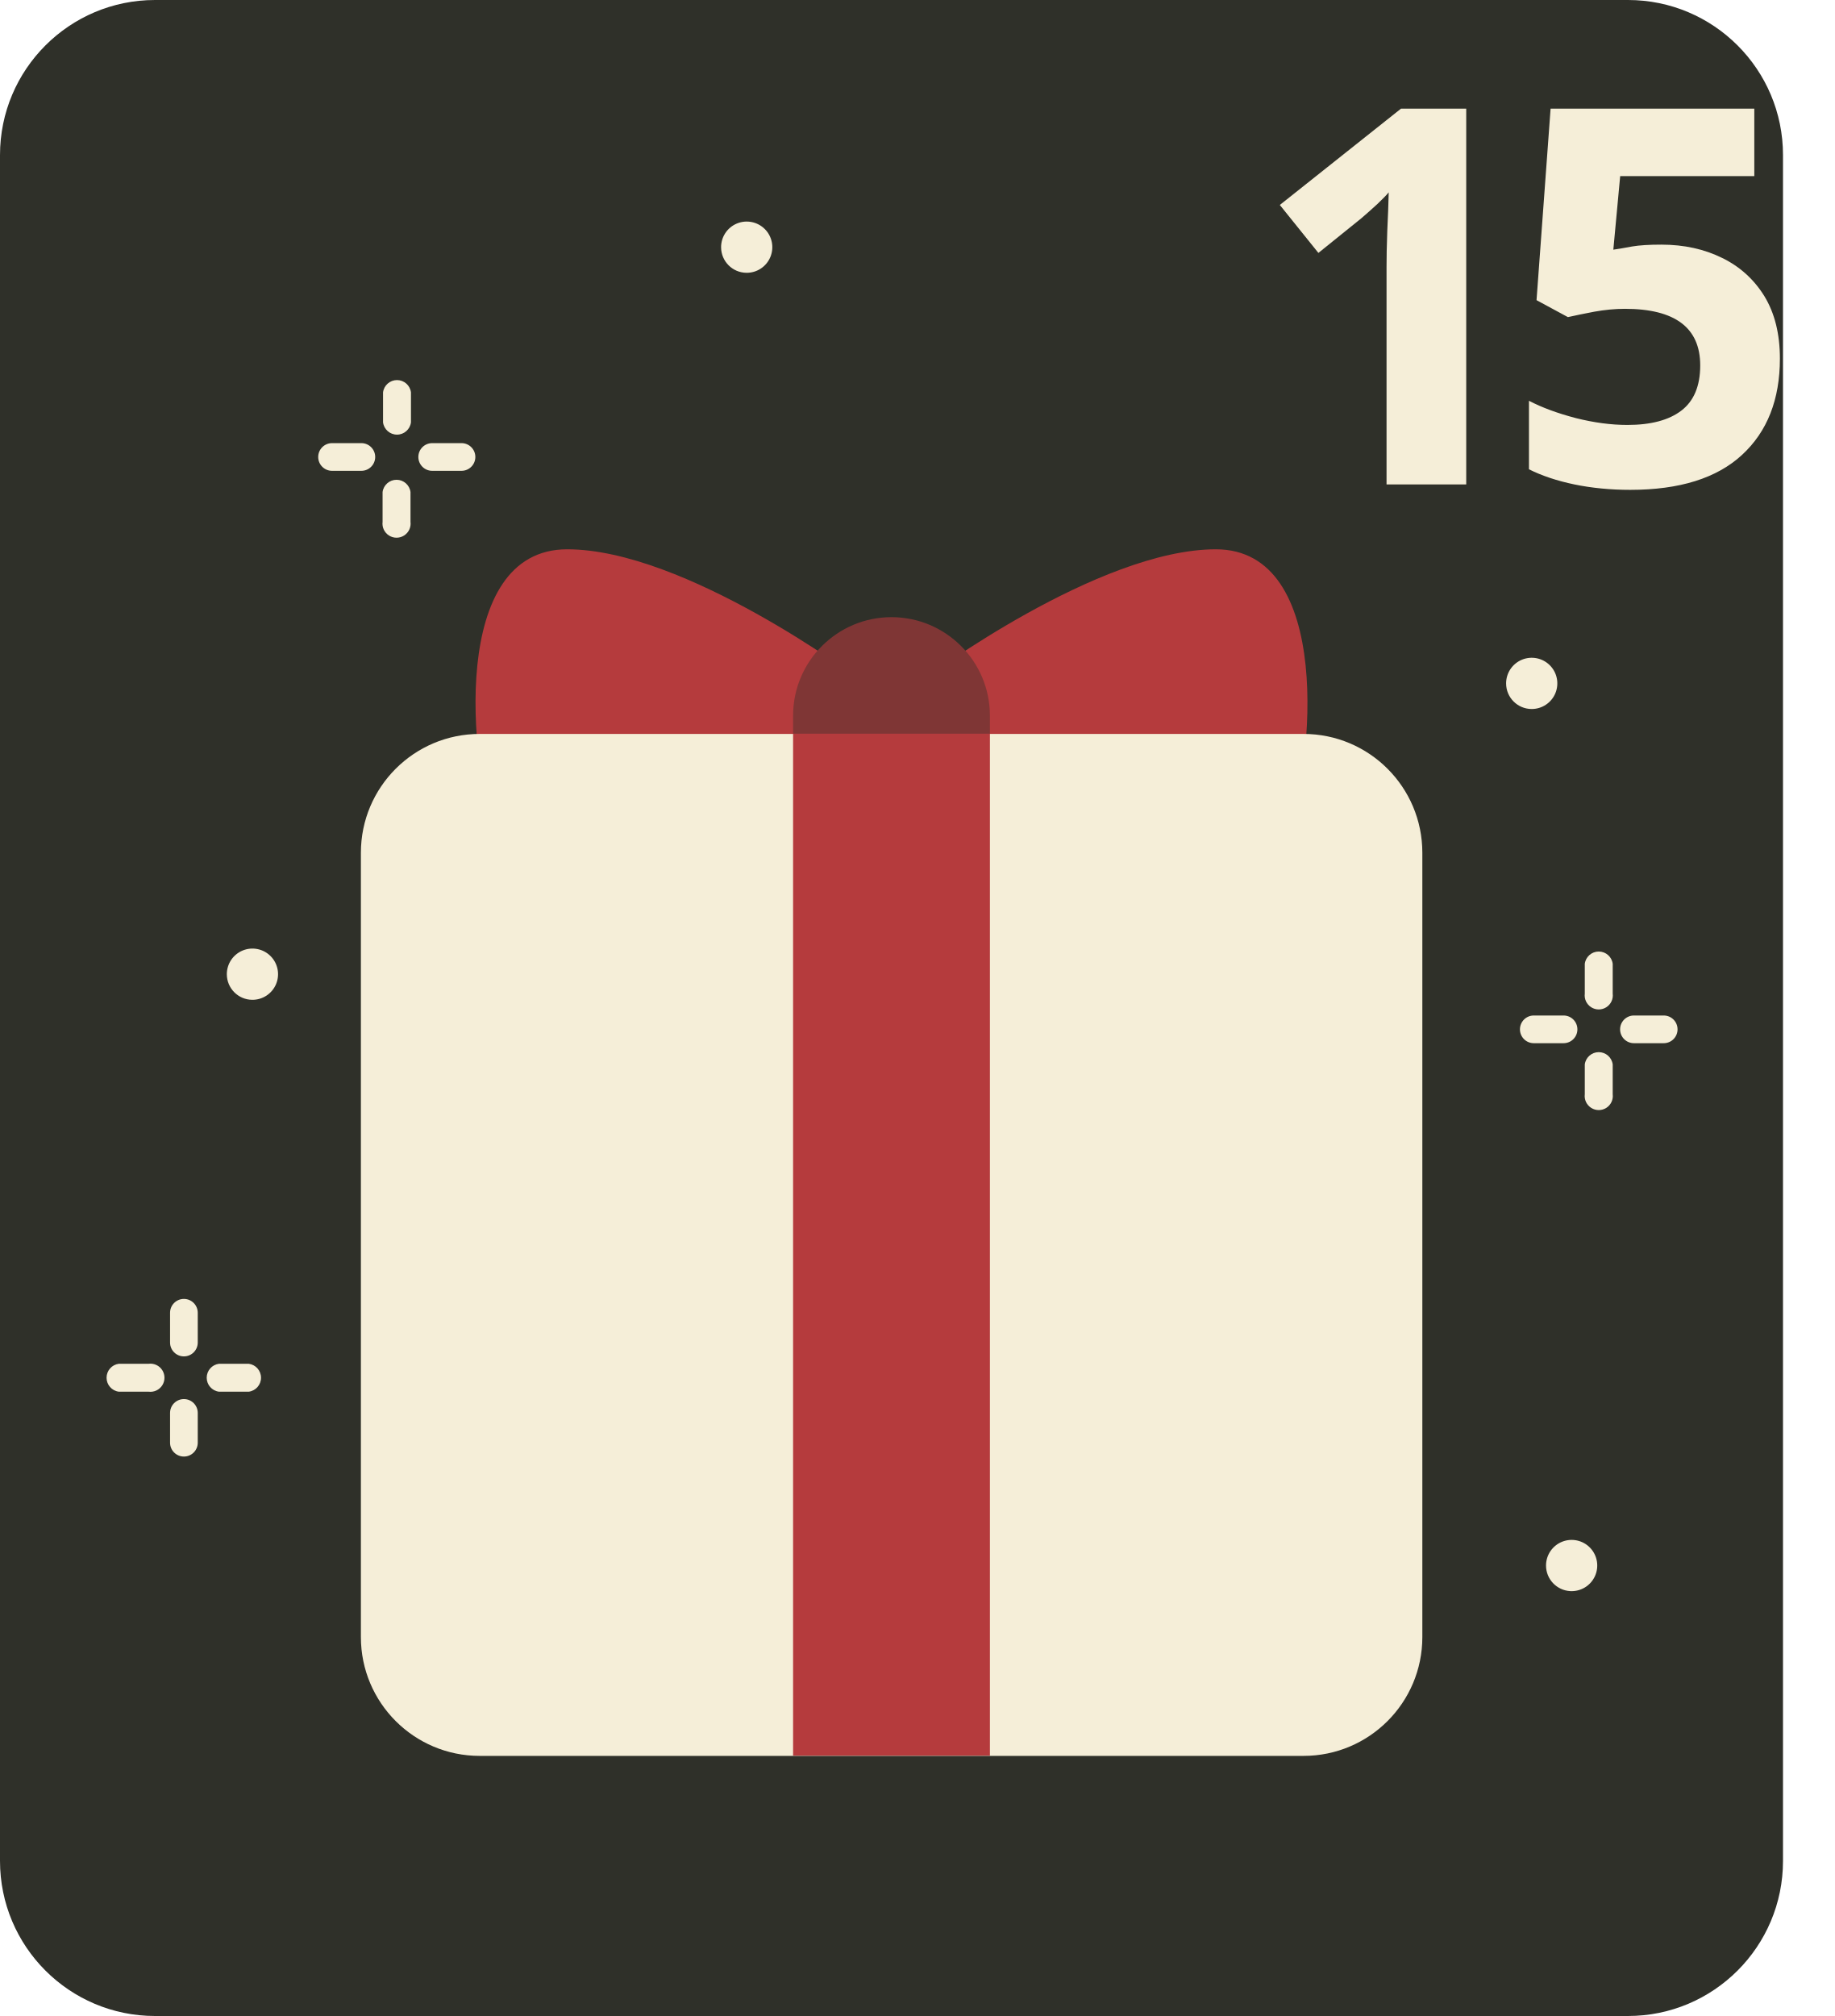
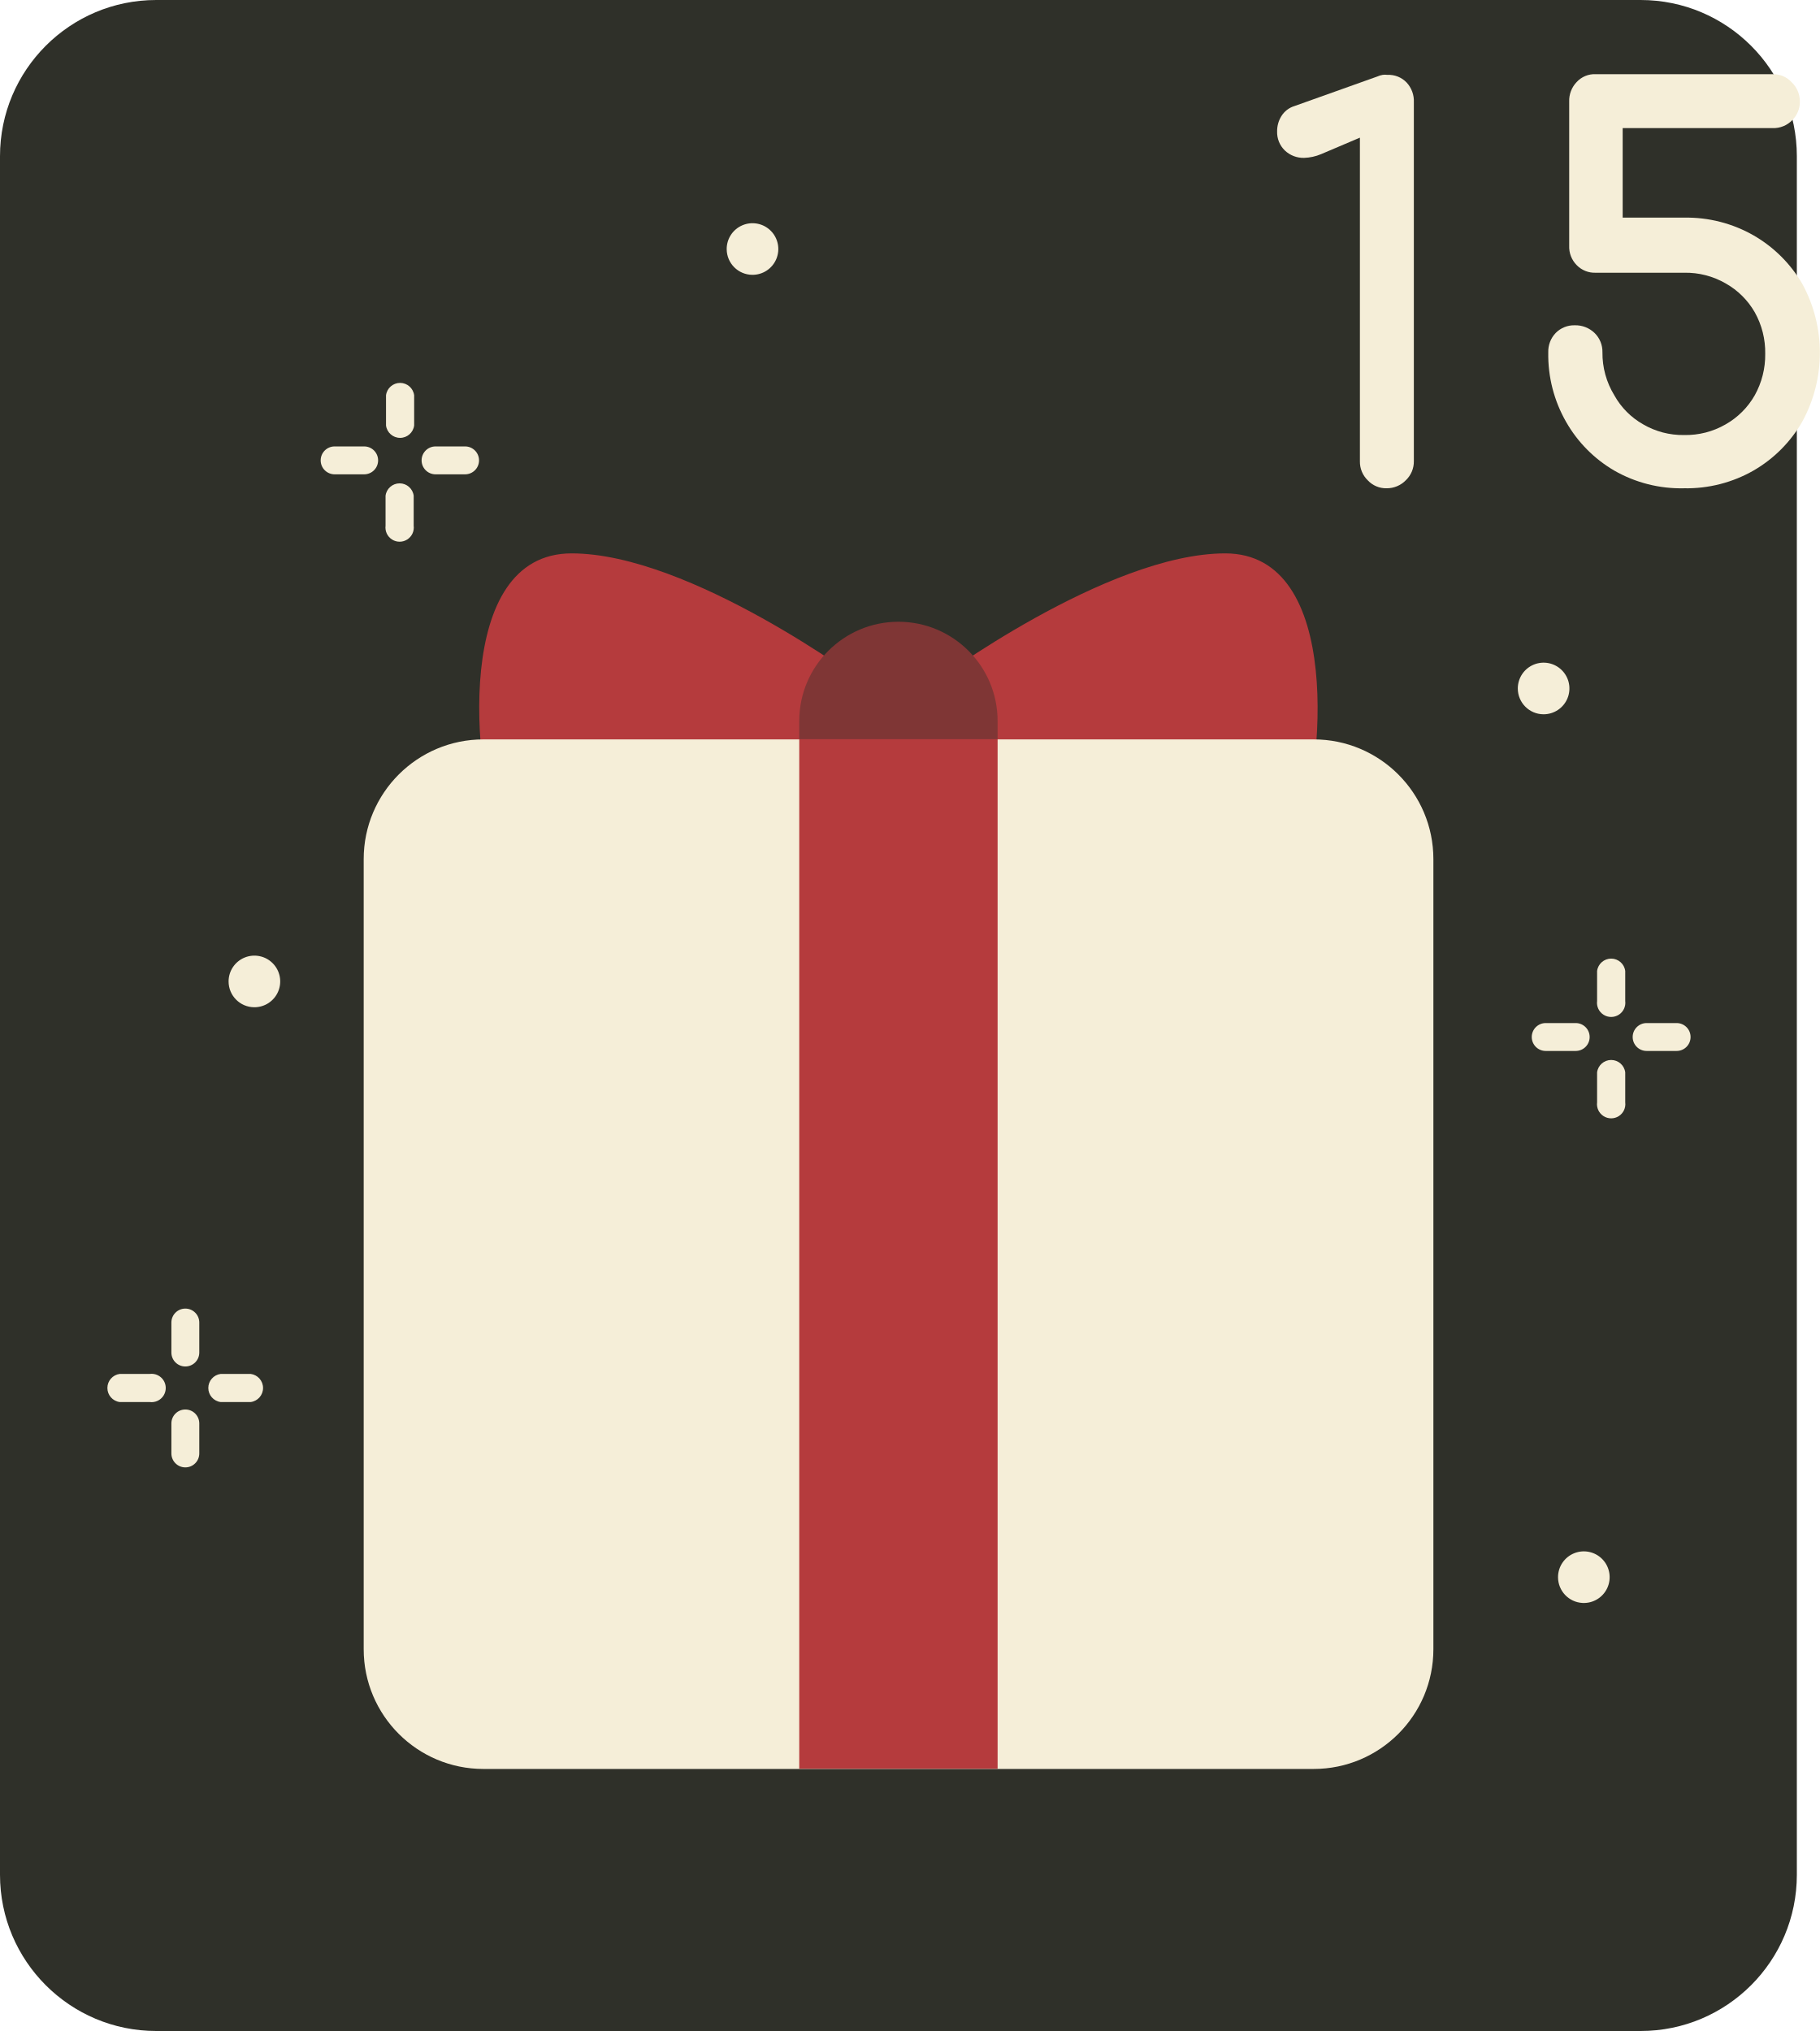
- <svg xmlns="http://www.w3.org/2000/svg" viewBox="0 0 79.49 87.35">
+ <svg xmlns="http://www.w3.org/2000/svg" viewBox="0 0 78.24 87.35">
  <defs>
-     <style>.cls-1{fill:#2f3029;}.cls-2{font-size:22.8px;font-family:Comfortaa-Bold, Comfortaa;font-weight:700;letter-spacing:0.09em;}.cls-2,.cls-6,.cls-8{fill:#f5eed8;}.cls-3{letter-spacing:0em;}.cls-4,.cls-7{fill:#b53b3d;}.cls-4,.cls-5,.cls-8{fill-rule:evenodd;}.cls-5{fill:#7f3635;}</style>
+     <style>.cls-1{fill:#2f3029;}.cls-2,.cls-6{fill:#f5eed8;}.cls-3,.cls-5{fill:#b53b3d;}.cls-3,.cls-4,.cls-6{fill-rule:evenodd;}.cls-4{fill:#7f3635;}</style>
  </defs>
  <g id="Ebene_2" data-name="Ebene 2">
    <g id="OBJECTS">
      <rect class="cls-1" width="77.27" height="87.35" rx="6.72" />
-       <text class="cls-2" transform="translate(54.12 20.99)">1<tspan class="cls-3" x="11.03" y="0">5</tspan>
-       </text>
-       <path class="cls-4" d="M40.14,29.36S47.6,23.8,52.69,23.8s4.25,9.25,3.1,12.39-14.54-.8-15.33-1.67S40.14,29.36,40.14,29.36Z" />
-       <path class="cls-4" d="M37.13,29.36S29.68,23.8,24.58,23.8s-4.25,9.25-3.09,12.39,14.54-.8,15.33-1.67S37.13,29.36,37.13,29.36Z" />
-       <path class="cls-5" d="M38.64,36.83h0a4.28,4.28,0,0,0,4.26-4.26V31a4.27,4.27,0,0,0-4.26-4.26h0A4.27,4.27,0,0,0,34.37,31v1.55A4.28,4.28,0,0,0,38.64,36.83Z" />
-       <rect class="cls-6" x="15.64" y="31.8" width="46" height="44.28" rx="5.15" />
-       <rect class="cls-7" x="34.37" y="31.79" width="8.53" height="44.28" />
-       <path class="cls-8" d="M16.6,17a.61.61,0,0,1,1.21,0v1.3a.61.61,0,0,1-1.21,0V17ZM20,19.2a.6.6,0,0,1,0,1.2H18.73a.6.6,0,1,1,0-1.2Zm-4.34,0a.6.6,0,1,1,0,1.2H14.39a.6.6,0,1,1,0-1.2Zm.92,2.12a.61.61,0,0,1,1.21,0v1.29a.61.61,0,1,1-1.21,0Z" />
-       <path class="cls-8" d="M68.68,41.76a.61.61,0,0,1,1.21,0v1.29a.61.61,0,1,1-1.21,0V41.76ZM72.1,44a.6.6,0,0,1,0,1.2H70.81a.6.6,0,1,1,0-1.2Zm-4.34,0a.6.6,0,1,1,0,1.2H66.47a.6.6,0,0,1,0-1.2Zm.92,2.12a.61.61,0,0,1,1.21,0v1.29a.61.61,0,1,1-1.21,0Z" />
-       <path class="cls-8" d="M7.37,56.88a.6.6,0,0,1,1.2,0v1.29a.6.6,0,1,1-1.2,0V56.88Zm3.41,2.21a.61.61,0,0,1,0,1.21H9.49a.61.61,0,0,1,0-1.21Zm-4.34,0a.61.61,0,1,1,0,1.21H5.15a.61.61,0,0,1,0-1.21Zm.93,2.13a.6.6,0,0,1,1.2,0v1.29a.6.6,0,0,1-1.2,0Z" />
-       <path class="cls-8" d="M32.35,11.82a1.11,1.11,0,1,0-1.1-1.1A1.11,1.11,0,0,0,32.35,11.82Z" />
-       <path class="cls-8" d="M66.37,30.72a1.11,1.11,0,1,0-1.1-1.11A1.11,1.11,0,0,0,66.37,30.72Z" />
-       <path class="cls-8" d="M10.93,43.32a1.11,1.11,0,1,0-1.1-1.11A1.11,1.11,0,0,0,10.93,43.32Z" />
-       <path class="cls-8" d="M68.05,68.94A1.11,1.11,0,1,0,67,67.83,1.11,1.11,0,0,0,68.05,68.94Z" />
+       <path class="cls-2" d="M59.62,21a1.07,1.07,0,0,1-.8-.34,1.11,1.11,0,0,1-.34-.82V5.92l-1.67.71a2.05,2.05,0,0,1-.73.16,1.16,1.16,0,0,1-.83-.32,1.09,1.09,0,0,1-.33-.82A1.21,1.21,0,0,1,55.1,5a1,1,0,0,1,.57-.44l3.56-1.27a.88.88,0,0,1,.23-.07.71.71,0,0,1,.2,0,1.07,1.07,0,0,1,.83.33,1.17,1.17,0,0,1,.31.85V19.83a1.11,1.11,0,0,1-.34.82A1.14,1.14,0,0,1,59.62,21Z" />
+       <path class="cls-2" d="M72.42,21a5.76,5.76,0,0,1-3-.76,5.68,5.68,0,0,1-2.07-2.09,5.81,5.81,0,0,1-.77-3,1.15,1.15,0,0,1,.32-.83,1.11,1.11,0,0,1,.82-.33,1.18,1.18,0,0,1,.85.33,1.12,1.12,0,0,1,.34.83A3.47,3.47,0,0,0,69.42,17a3.24,3.24,0,0,0,1.24,1.25,3.38,3.38,0,0,0,1.76.46,3.43,3.43,0,0,0,1.79-.46A3.33,3.33,0,0,0,75.46,17a3.57,3.57,0,0,0,.45-1.78,3.53,3.53,0,0,0-.45-1.79,3.31,3.31,0,0,0-1.25-1.24,3.43,3.43,0,0,0-1.79-.46h-3.8a1.08,1.08,0,0,1-.82-.33,1.12,1.12,0,0,1-.32-.83V4.37a1.16,1.16,0,0,1,.32-.84,1.05,1.05,0,0,1,.82-.34h7.61a1.07,1.07,0,0,1,.82.35,1.14,1.14,0,0,1,.35.83,1.11,1.11,0,0,1-.33.8,1.12,1.12,0,0,1-.84.34H69.78V9.36h2.64a5.8,5.8,0,0,1,3,.77,5.73,5.73,0,0,1,2.08,2.07,6.18,6.18,0,0,1,0,5.94,5.71,5.71,0,0,1-2.08,2.09A5.8,5.8,0,0,1,72.42,21Z" />
+       <path class="cls-3" d="M40.14,29.36S47.6,23.8,52.69,23.8s4.25,9.25,3.1,12.39-14.54-.8-15.33-1.67S40.14,29.36,40.14,29.36Z" />
+       <path class="cls-3" d="M37.13,29.36S29.68,23.8,24.58,23.8s-4.25,9.25-3.09,12.39,14.54-.8,15.33-1.67S37.13,29.36,37.13,29.36Z" />
+       <path class="cls-4" d="M38.64,36.83h0a4.28,4.28,0,0,0,4.26-4.26V31a4.27,4.27,0,0,0-4.26-4.26h0A4.27,4.27,0,0,0,34.37,31v1.55A4.28,4.28,0,0,0,38.64,36.83Z" />
+       <rect class="cls-2" x="15.64" y="31.8" width="46" height="44.28" rx="5.15" />
+       <rect class="cls-5" x="34.37" y="31.79" width="8.53" height="44.28" />
+       <path class="cls-6" d="M16.6,17a.61.61,0,0,1,1.21,0v1.3a.61.61,0,0,1-1.21,0V17ZM20,19.2a.6.6,0,0,1,0,1.2H18.73a.6.6,0,1,1,0-1.2Zm-4.34,0a.6.6,0,1,1,0,1.2H14.39a.6.6,0,1,1,0-1.2Zm.92,2.12a.61.61,0,0,1,1.21,0v1.29a.61.61,0,1,1-1.21,0Z" />
+       <path class="cls-6" d="M68.68,41.76a.61.61,0,0,1,1.21,0v1.29a.61.61,0,1,1-1.21,0V41.76ZM72.1,44a.6.6,0,0,1,0,1.2H70.81a.6.6,0,1,1,0-1.2Zm-4.34,0a.6.6,0,1,1,0,1.2H66.47a.6.6,0,0,1,0-1.2Zm.92,2.12a.61.61,0,0,1,1.21,0v1.29a.61.61,0,1,1-1.21,0Z" />
+       <path class="cls-6" d="M7.37,56.88a.6.6,0,0,1,1.2,0v1.29a.6.6,0,1,1-1.2,0V56.88Zm3.41,2.21a.61.61,0,0,1,0,1.21H9.49a.61.61,0,0,1,0-1.21Zm-4.34,0a.61.61,0,1,1,0,1.21H5.15a.61.61,0,0,1,0-1.21Zm.93,2.13a.6.6,0,0,1,1.2,0v1.29a.6.6,0,0,1-1.2,0Z" />
+       <path class="cls-6" d="M32.35,11.82a1.11,1.11,0,1,0-1.1-1.1A1.11,1.11,0,0,0,32.35,11.82Z" />
+       <path class="cls-6" d="M66.37,30.72a1.11,1.11,0,1,0-1.1-1.11A1.11,1.11,0,0,0,66.37,30.72Z" />
+       <path class="cls-6" d="M10.93,43.32a1.11,1.11,0,1,0-1.1-1.11A1.11,1.11,0,0,0,10.93,43.32Z" />
+       <path class="cls-6" d="M68.05,68.94A1.11,1.11,0,1,0,67,67.83,1.11,1.11,0,0,0,68.05,68.94Z" />
    </g>
  </g>
</svg>
